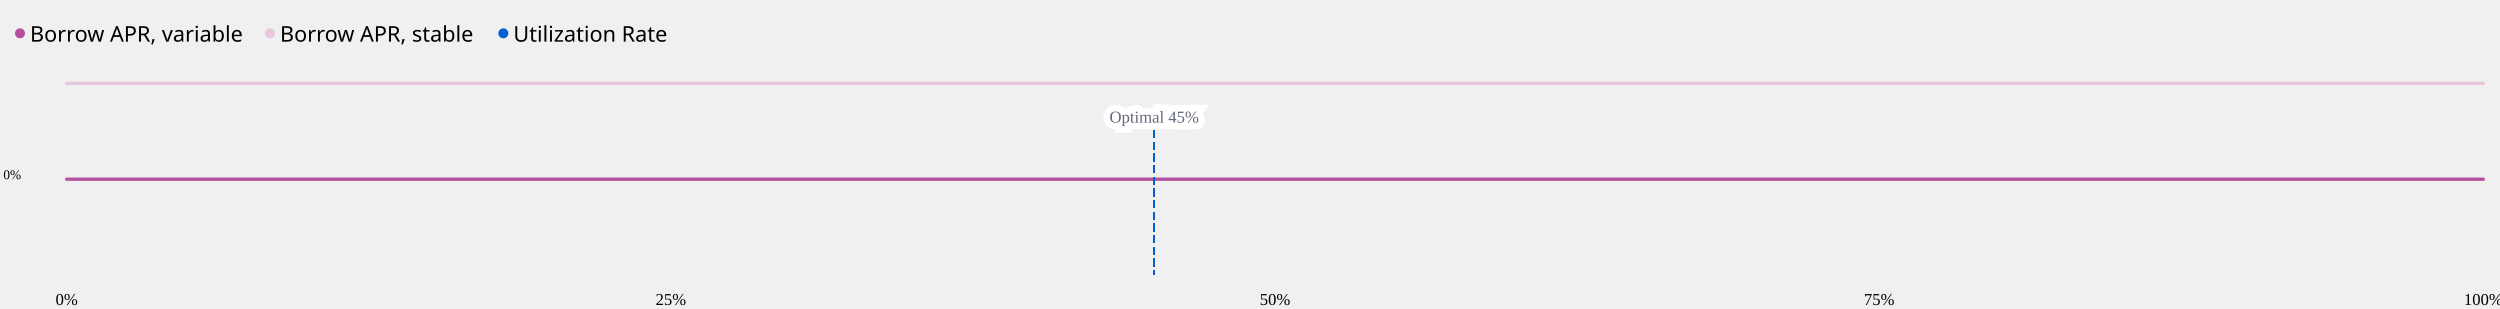
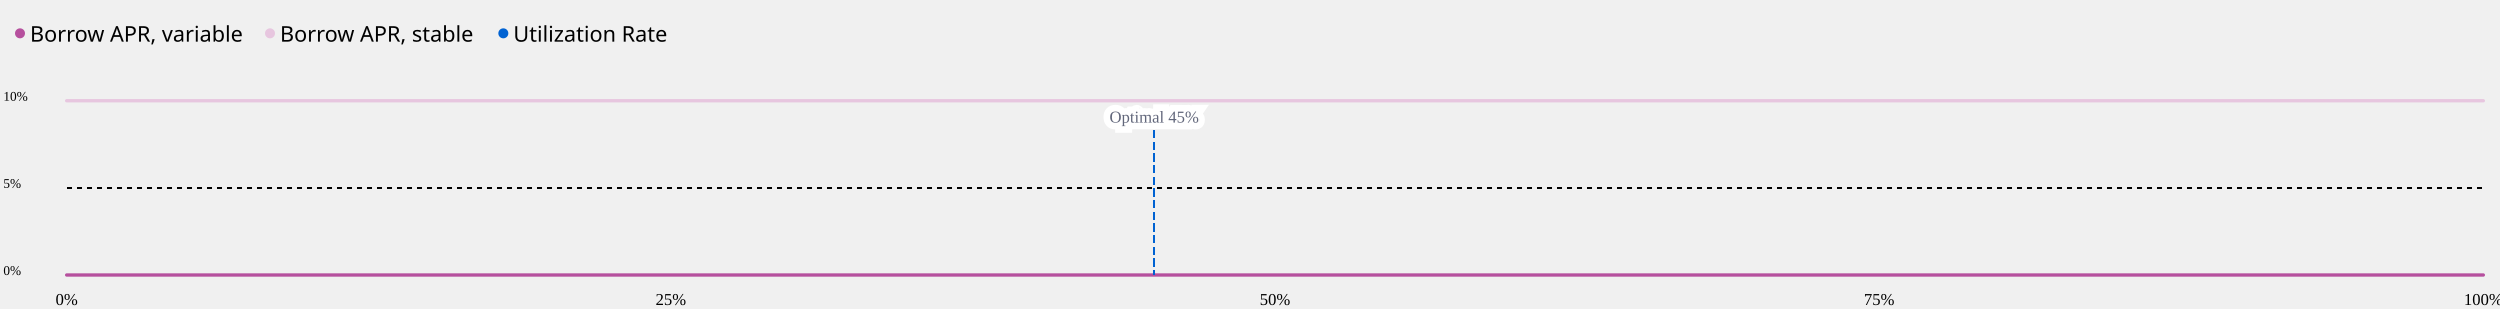
<svg xmlns="http://www.w3.org/2000/svg" style="background: white;" width="1500" height="185">
  <g style="color: black; font-size: 13px; font-family: sans-serif; transform: translate(18px, 25px);">
    <g>
      <circle r="3" cx="-6" cy="-5" style="fill: #B6509E" />
      <text>Borrow APR, variable</text>
    </g>
    <g style="transform: translateX(150px);">
      <circle r="3" cx="-6" cy="-5" style="fill: rgb(231, 198, 223)" />
      <text>Borrow APR, stable</text>
    </g>
    <g style="transform: translateX(290px);">
      <circle r="3" cx="-6" cy="-5" style="fill: rgb(0, 98, 210)" />
      <text>Utilization Rate</text>
    </g>
  </g>
  <g class="visx-group" transform="translate(40, 50)">
    <g class="visx-group visx-rows" transform="translate(0, 0)">
-       <line class="visx-line" x1="0" y1="57.5" x2="1450" y2="57.5" fill="transparent" shape-rendering="crispEdges" stroke="#000" stroke-width="1" stroke-dasharray="3,3" pointer-events="none" />
+       <line class="visx-line" x1="0" y1="115" x2="1450" y2="115" fill="transparent" shape-rendering="crispEdges" stroke="#000" stroke-width="1" stroke-dasharray="3,3" pointer-events="none" />
+       <line class="visx-line" x1="0" y1="62.727" x2="1450" y2="62.727" fill="transparent" shape-rendering="crispEdges" stroke="#000" stroke-width="1" stroke-dasharray="3,3" pointer-events="none" />
+       <line class="visx-line" x1="0" y1="10.455" x2="1450" y2="10.455" fill="transparent" shape-rendering="crispEdges" stroke="#000" stroke-width="1" stroke-dasharray="3,3" pointer-events="none" />
    </g>
-     <path class="visx-linepath" d="M0,57.5C2.417,57.5,4.833,57.5,7.25,57.5C9.667,57.5,12.083,57.5,14.5,57.5C16.917,57.5,19.333,57.5,21.75,57.5C24.167,57.5,26.583,57.5,29,57.5C31.417,57.5,33.833,57.5,36.25,57.5C38.667,57.5,41.083,57.5,43.5,57.5C45.917,57.5,48.333,57.5,50.75,57.5C53.167,57.5,55.583,57.5,58,57.5C60.417,57.5,62.833,57.5,65.25,57.5C67.667,57.5,70.083,57.5,72.5,57.5C74.917,57.5,77.333,57.5,79.75,57.5C82.167,57.5,84.583,57.5,87,57.5C89.417,57.5,91.833,57.5,94.25,57.5C96.667,57.5,99.083,57.5,101.5,57.5C103.917,57.5,106.333,57.5,108.75,57.5C111.167,57.5,113.583,57.5,116,57.5C118.417,57.5,120.833,57.5,123.25,57.5C125.667,57.5,128.083,57.5,130.5,57.5C132.917,57.5,135.333,57.5,137.75,57.5C140.167,57.5,142.583,57.5,145,57.5C147.417,57.5,149.833,57.5,152.25,57.5C154.667,57.5,157.083,57.5,159.5,57.5C161.917,57.5,164.333,57.5,166.75,57.5C169.167,57.5,171.583,57.5,174,57.5C176.417,57.5,178.833,57.5,181.25,57.5C183.667,57.5,186.083,57.5,188.5,57.5C190.917,57.5,193.333,57.5,195.75,57.5C198.167,57.5,200.583,57.5,203,57.5C205.417,57.5,207.833,57.5,210.25,57.5C212.667,57.5,215.083,57.5,217.5,57.5C219.917,57.5,222.333,57.5,224.75,57.5C227.167,57.5,229.583,57.5,232,57.5C234.417,57.5,236.833,57.5,239.25,57.5C241.667,57.5,244.083,57.5,246.5,57.5C248.917,57.5,251.333,57.5,253.75,57.5C256.167,57.5,258.583,57.5,261,57.5C263.417,57.5,265.833,57.5,268.25,57.5C270.667,57.5,273.083,57.5,275.5,57.5C277.917,57.5,280.333,57.5,282.75,57.5C285.167,57.5,287.583,57.5,290,57.5C292.417,57.5,294.833,57.5,297.25,57.5C299.667,57.5,302.083,57.5,304.5,57.5C306.917,57.5,309.333,57.5,311.75,57.5C314.167,57.5,316.583,57.5,319,57.5C321.417,57.5,323.833,57.5,326.25,57.5C328.667,57.5,331.083,57.5,333.5,57.5C335.917,57.5,338.333,57.5,340.75,57.5C343.167,57.5,345.583,57.5,348,57.5C350.417,57.5,352.833,57.5,355.25,57.5C357.667,57.5,360.083,57.5,362.5,57.5C364.917,57.5,367.333,57.5,369.75,57.5C372.167,57.5,374.583,57.5,377,57.5C379.417,57.5,381.833,57.5,384.25,57.5C386.667,57.5,389.083,57.5,391.5,57.5C393.917,57.5,396.333,57.5,398.75,57.5C401.167,57.5,403.583,57.5,406,57.5C408.417,57.5,410.833,57.5,413.25,57.5C415.667,57.5,418.083,57.5,420.5,57.5C422.917,57.5,425.333,57.5,427.75,57.5C430.167,57.5,432.583,57.5,435,57.5C437.417,57.5,439.833,57.5,442.25,57.5C444.667,57.5,447.083,57.5,449.5,57.5C451.917,57.5,454.333,57.5,456.75,57.5C459.167,57.5,461.583,57.5,464,57.5C466.417,57.5,468.833,57.5,471.25,57.5C473.667,57.5,476.083,57.5,478.5,57.5C480.917,57.5,483.333,57.5,485.75,57.5C488.167,57.5,490.583,57.5,493,57.5C495.417,57.5,497.833,57.5,500.25,57.5C502.667,57.5,505.083,57.5,507.5,57.5C509.917,57.5,512.333,57.5,514.75,57.5C517.167,57.5,519.583,57.5,522,57.5C524.417,57.5,526.833,57.5,529.25,57.5C531.667,57.5,534.083,57.5,536.5,57.5C538.917,57.5,541.333,57.5,543.75,57.5C546.167,57.5,548.583,57.5,551,57.5C553.417,57.5,555.833,57.5,558.25,57.5C560.667,57.5,563.083,57.5,565.5,57.5C567.917,57.5,570.333,57.5,572.75,57.5C575.167,57.5,577.583,57.5,580,57.5C582.417,57.5,584.833,57.5,587.25,57.5C589.667,57.5,592.083,57.5,594.5,57.5C596.917,57.5,599.333,57.5,601.75,57.5C604.167,57.5,606.583,57.5,609,57.5C611.417,57.5,613.833,57.5,616.25,57.5C618.667,57.5,621.083,57.5,623.5,57.5C625.917,57.5,628.333,57.5,630.75,57.5C633.167,57.5,635.583,57.5,638,57.5C640.417,57.5,642.833,57.5,645.25,57.5C647.667,57.5,650.083,57.5,652.5,57.5C654.917,57.5,657.333,57.5,659.75,57.5C662.167,57.5,664.583,57.5,667,57.5C669.417,57.5,671.833,57.5,674.25,57.5C676.667,57.5,679.083,57.5,681.5,57.5C683.917,57.5,686.333,57.5,688.75,57.5C691.167,57.5,693.583,57.5,696,57.5C698.417,57.5,700.833,57.5,703.25,57.5C705.667,57.5,708.083,57.5,710.5,57.5C712.917,57.5,715.333,57.5,717.75,57.5C720.167,57.5,722.583,57.5,725,57.5C727.417,57.5,729.833,57.5,732.25,57.5C734.667,57.5,737.083,57.5,739.5,57.5C741.917,57.5,744.333,57.5,746.75,57.5C749.167,57.5,751.583,57.5,754,57.5C756.417,57.5,758.833,57.5,761.25,57.5C763.667,57.5,766.083,57.5,768.5,57.5C770.917,57.5,773.333,57.5,775.75,57.5C778.167,57.5,780.583,57.5,783,57.5C785.417,57.5,787.833,57.5,790.25,57.5C792.667,57.5,795.083,57.5,797.5,57.5C799.917,57.5,802.333,57.5,804.75,57.5C807.167,57.5,809.583,57.5,812,57.5C814.417,57.5,816.833,57.5,819.25,57.5C821.667,57.5,824.083,57.5,826.5,57.5C828.917,57.5,831.333,57.5,833.75,57.5C836.167,57.5,838.583,57.5,841,57.5C843.417,57.5,845.833,57.5,848.25,57.5C850.667,57.5,853.083,57.5,855.5,57.5C857.917,57.5,860.333,57.5,862.75,57.5C865.167,57.5,867.583,57.5,870,57.5C872.417,57.5,874.833,57.5,877.25,57.5C879.667,57.5,882.083,57.5,884.5,57.5C886.917,57.5,889.333,57.5,891.75,57.5C894.167,57.5,896.583,57.5,899,57.5C901.417,57.5,903.833,57.5,906.25,57.5C908.667,57.5,911.083,57.5,913.5,57.5C915.917,57.5,918.333,57.5,920.75,57.5C923.167,57.5,925.583,57.5,928,57.5C930.417,57.5,932.833,57.5,935.25,57.5C937.667,57.5,940.083,57.5,942.5,57.5C944.917,57.5,947.333,57.5,949.75,57.5C952.167,57.5,954.583,57.5,957,57.5C959.417,57.5,961.833,57.5,964.25,57.5C966.667,57.5,969.083,57.5,971.5,57.5C973.917,57.5,976.333,57.5,978.75,57.5C981.167,57.5,983.583,57.5,986,57.5C988.417,57.5,990.833,57.5,993.25,57.5C995.667,57.5,998.083,57.5,1000.5,57.5C1002.917,57.5,1005.333,57.5,1007.75,57.5C1010.167,57.5,1012.583,57.5,1015,57.5C1017.417,57.5,1019.833,57.5,1022.25,57.5C1024.667,57.5,1027.083,57.5,1029.5,57.5C1031.917,57.5,1034.333,57.5,1036.75,57.5C1039.167,57.5,1041.583,57.5,1044,57.5C1046.417,57.5,1048.833,57.5,1051.25,57.5C1053.667,57.5,1056.083,57.5,1058.5,57.5C1060.917,57.5,1063.333,57.5,1065.75,57.5C1068.167,57.5,1070.583,57.5,1073,57.5C1075.417,57.5,1077.833,57.5,1080.25,57.5C1082.667,57.5,1085.083,57.5,1087.5,57.5C1089.917,57.5,1092.333,57.5,1094.75,57.5C1097.167,57.5,1099.583,57.5,1102,57.5C1104.417,57.5,1106.833,57.5,1109.25,57.5C1111.667,57.5,1114.083,57.5,1116.5,57.5C1118.917,57.5,1121.333,57.5,1123.75,57.5C1126.167,57.5,1128.583,57.5,1131,57.5C1133.417,57.5,1135.833,57.5,1138.25,57.5C1140.667,57.5,1143.083,57.5,1145.5,57.5C1147.917,57.5,1150.333,57.5,1152.75,57.5C1155.167,57.5,1157.583,57.5,1160,57.5C1162.417,57.5,1164.833,57.5,1167.25,57.5C1169.667,57.5,1172.083,57.5,1174.5,57.5C1176.917,57.5,1179.333,57.5,1181.75,57.5C1184.167,57.5,1186.583,57.5,1189,57.5C1191.417,57.5,1193.833,57.5,1196.25,57.5C1198.667,57.5,1201.083,57.5,1203.5,57.5C1205.917,57.5,1208.333,57.5,1210.75,57.5C1213.167,57.5,1215.583,57.5,1218,57.5C1220.417,57.5,1222.833,57.5,1225.25,57.5C1227.667,57.5,1230.083,57.5,1232.5,57.5C1234.917,57.5,1237.333,57.5,1239.75,57.5C1242.167,57.5,1244.583,57.5,1247,57.5C1249.417,57.5,1251.833,57.5,1254.25,57.5C1256.667,57.5,1259.083,57.5,1261.5,57.5C1263.917,57.5,1266.333,57.5,1268.75,57.5C1271.167,57.5,1273.583,57.5,1276,57.5C1278.417,57.5,1280.833,57.5,1283.25,57.5C1285.667,57.5,1288.083,57.5,1290.5,57.5C1292.917,57.5,1295.333,57.5,1297.75,57.5C1300.167,57.5,1302.583,57.5,1305,57.5C1307.417,57.5,1309.833,57.5,1312.25,57.5C1314.667,57.5,1317.083,57.5,1319.5,57.5C1321.917,57.5,1324.333,57.5,1326.75,57.5C1329.167,57.5,1331.583,57.5,1334,57.5C1336.417,57.5,1338.833,57.5,1341.25,57.5C1343.667,57.5,1346.083,57.5,1348.5,57.5C1350.917,57.5,1353.333,57.5,1355.75,57.5C1358.167,57.5,1360.583,57.5,1363,57.5C1365.417,57.5,1367.833,57.5,1370.25,57.5C1372.667,57.5,1375.083,57.5,1377.5,57.5C1379.917,57.5,1382.333,57.5,1384.75,57.5C1387.167,57.5,1389.583,57.5,1392,57.5C1394.417,57.5,1396.833,57.5,1399.25,57.5C1401.667,57.5,1404.083,57.5,1406.5,57.5C1408.917,57.5,1411.333,57.5,1413.75,57.5C1416.167,57.5,1418.583,57.5,1421,57.5C1423.417,57.5,1425.833,57.5,1428.25,57.5C1430.667,57.5,1433.083,57.5,1435.5,57.5C1437.917,57.5,1440.333,57.5,1442.75,57.5C1445.167,57.5,1447.583,57.5,1450,57.5" fill="transparent" stroke-linecap="round" stroke="#B6509E" stroke-width="2" />
-     <path class="visx-linepath" d="M0,0C2.417,0,4.833,0,7.25,0C9.667,0,12.083,0,14.5,0C16.917,0,19.333,0,21.75,0C24.167,0,26.583,0,29,0C31.417,0,33.833,0,36.25,0C38.667,0,41.083,0,43.5,0C45.917,0,48.333,0,50.75,0C53.167,0,55.583,0,58,0C60.417,0,62.833,0,65.25,0C67.667,0,70.083,0,72.5,0C74.917,0,77.333,0,79.75,0C82.167,0,84.583,0,87,0C89.417,0,91.833,0,94.25,0C96.667,0,99.083,0,101.5,0C103.917,0,106.333,0,108.75,0C111.167,0,113.583,0,116,0C118.417,0,120.833,0,123.25,0C125.667,0,128.083,0,130.5,0C132.917,0,135.333,0,137.75,0C140.167,0,142.583,0,145,0C147.417,0,149.833,0,152.25,0C154.667,0,157.083,0,159.5,0C161.917,0,164.333,0,166.75,0C169.167,0,171.583,0,174,0C176.417,0,178.833,0,181.25,0C183.667,0,186.083,0,188.5,0C190.917,0,193.333,0,195.75,0C198.167,0,200.583,0,203,0C205.417,0,207.833,0,210.25,0C212.667,0,215.083,0,217.5,0C219.917,0,222.333,0,224.75,0C227.167,0,229.583,0,232,0C234.417,0,236.833,0,239.25,0C241.667,0,244.083,0,246.5,0C248.917,0,251.333,0,253.75,0C256.167,0,258.583,0,261,0C263.417,0,265.833,0,268.25,0C270.667,0,273.083,0,275.5,0C277.917,0,280.333,0,282.75,0C285.167,0,287.583,0,290,0C292.417,0,294.833,0,297.25,0C299.667,0,302.083,0,304.5,0C306.917,0,309.333,0,311.75,0C314.167,0,316.583,0,319,0C321.417,0,323.833,0,326.25,0C328.667,0,331.083,0,333.5,0C335.917,0,338.333,0,340.75,0C343.167,0,345.583,0,348,0C350.417,0,352.833,0,355.25,0C357.667,0,360.083,0,362.5,0C364.917,0,367.333,0,369.75,0C372.167,0,374.583,0,377,0C379.417,0,381.833,0,384.25,0C386.667,0,389.083,0,391.5,0C393.917,0,396.333,0,398.75,0C401.167,0,403.583,0,406,0C408.417,0,410.833,0,413.25,0C415.667,0,418.083,0,420.5,0C422.917,0,425.333,0,427.75,0C430.167,0,432.583,0,435,0C437.417,0,439.833,0,442.25,0C444.667,0,447.083,0,449.5,0C451.917,0,454.333,0,456.75,0C459.167,0,461.583,0,464,0C466.417,0,468.833,0,471.25,0C473.667,0,476.083,0,478.5,0C480.917,0,483.333,0,485.75,0C488.167,0,490.583,0,493,0C495.417,0,497.833,0,500.25,0C502.667,0,505.083,0,507.5,0C509.917,0,512.333,0,514.75,0C517.167,0,519.583,0,522,0C524.417,0,526.833,0,529.25,0C531.667,0,534.083,0,536.5,0C538.917,0,541.333,0,543.75,0C546.167,0,548.583,0,551,0C553.417,0,555.833,0,558.25,0C560.667,0,563.083,0,565.5,0C567.917,0,570.333,0,572.75,0C575.167,0,577.583,0,580,0C582.417,0,584.833,0,587.25,0C589.667,0,592.083,0,594.5,0C596.917,0,599.333,0,601.75,0C604.167,0,606.583,0,609,0C611.417,0,613.833,0,616.25,0C618.667,0,621.083,0,623.5,0C625.917,0,628.333,0,630.75,0C633.167,0,635.583,0,638,0C640.417,0,642.833,0,645.25,0C647.667,0,650.083,0,652.5,0C654.917,0,657.333,0,659.75,0C662.167,0,664.583,0,667,0C669.417,0,671.833,0,674.25,0C676.667,0,679.083,0,681.5,0C683.917,0,686.333,0,688.75,0C691.167,0,693.583,0,696,0C698.417,0,700.833,0,703.25,0C705.667,0,708.083,0,710.5,0C712.917,0,715.333,0,717.75,0C720.167,0,722.583,0,725,0C727.417,0,729.833,0,732.25,0C734.667,0,737.083,0,739.5,0C741.917,0,744.333,0,746.75,0C749.167,0,751.583,0,754,0C756.417,0,758.833,0,761.25,0C763.667,0,766.083,0,768.5,0C770.917,0,773.333,0,775.75,0C778.167,0,780.583,0,783,0C785.417,0,787.833,0,790.25,0C792.667,0,795.083,0,797.5,0C799.917,0,802.333,0,804.75,0C807.167,0,809.583,0,812,0C814.417,0,816.833,0,819.25,0C821.667,0,824.083,0,826.5,0C828.917,0,831.333,0,833.75,0C836.167,0,838.583,0,841,0C843.417,0,845.833,0,848.25,0C850.667,0,853.083,0,855.5,0C857.917,0,860.333,0,862.75,0C865.167,0,867.583,0,870,0C872.417,0,874.833,0,877.25,0C879.667,0,882.083,0,884.5,0C886.917,0,889.333,0,891.75,0C894.167,0,896.583,0,899,0C901.417,0,903.833,0,906.25,0C908.667,0,911.083,0,913.5,0C915.917,0,918.333,0,920.75,0C923.167,0,925.583,0,928,0C930.417,0,932.833,0,935.25,0C937.667,0,940.083,0,942.5,0C944.917,0,947.333,0,949.75,0C952.167,0,954.583,0,957,0C959.417,0,961.833,0,964.25,0C966.667,0,969.083,0,971.5,0C973.917,0,976.333,0,978.75,0C981.167,0,983.583,0,986,0C988.417,0,990.833,0,993.25,0C995.667,0,998.083,0,1000.5,0C1002.917,0,1005.333,0,1007.75,0C1010.167,0,1012.583,0,1015,0C1017.417,0,1019.833,0,1022.25,0C1024.667,0,1027.083,0,1029.5,0C1031.917,0,1034.333,0,1036.75,0C1039.167,0,1041.583,0,1044,0C1046.417,0,1048.833,0,1051.25,0C1053.667,0,1056.083,0,1058.5,0C1060.917,0,1063.333,0,1065.75,0C1068.167,0,1070.583,0,1073,0C1075.417,0,1077.833,0,1080.25,0C1082.667,0,1085.083,0,1087.5,0C1089.917,0,1092.333,0,1094.75,0C1097.167,0,1099.583,0,1102,0C1104.417,0,1106.833,0,1109.25,0C1111.667,0,1114.083,0,1116.5,0C1118.917,0,1121.333,0,1123.75,0C1126.167,0,1128.583,0,1131,0C1133.417,0,1135.833,0,1138.25,0C1140.667,0,1143.083,0,1145.5,0C1147.917,0,1150.333,0,1152.75,0C1155.167,0,1157.583,0,1160,0C1162.417,0,1164.833,0,1167.25,0C1169.667,0,1172.083,0,1174.5,0C1176.917,0,1179.333,0,1181.75,0C1184.167,0,1186.583,0,1189,0C1191.417,0,1193.833,0,1196.25,0C1198.667,0,1201.083,0,1203.5,0C1205.917,0,1208.333,0,1210.75,0C1213.167,0,1215.583,0,1218,0C1220.417,0,1222.833,0,1225.25,0C1227.667,0,1230.083,0,1232.5,0C1234.917,0,1237.333,0,1239.75,0C1242.167,0,1244.583,0,1247,0C1249.417,0,1251.833,0,1254.25,0C1256.667,0,1259.083,0,1261.5,0C1263.917,0,1266.333,0,1268.75,0C1271.167,0,1273.583,0,1276,0C1278.417,0,1280.833,0,1283.25,0C1285.667,0,1288.083,0,1290.5,0C1292.917,0,1295.333,0,1297.75,0C1300.167,0,1302.583,0,1305,0C1307.417,0,1309.833,0,1312.25,0C1314.667,0,1317.083,0,1319.5,0C1321.917,0,1324.333,0,1326.75,0C1329.167,0,1331.583,0,1334,0C1336.417,0,1338.833,0,1341.25,0C1343.667,0,1346.083,0,1348.5,0C1350.917,0,1353.333,0,1355.75,0C1358.167,0,1360.583,0,1363,0C1365.417,0,1367.833,0,1370.25,0C1372.667,0,1375.083,0,1377.5,0C1379.917,0,1382.333,0,1384.75,0C1387.167,0,1389.583,0,1392,0C1394.417,0,1396.833,0,1399.25,0C1401.667,0,1404.083,0,1406.5,0C1408.917,0,1411.333,0,1413.75,0C1416.167,0,1418.583,0,1421,0C1423.417,0,1425.833,0,1428.25,0C1430.667,0,1433.083,0,1435.5,0C1437.917,0,1440.333,0,1442.75,0C1445.167,0,1447.583,0,1450,0" fill="transparent" stroke-linecap="round" stroke="#E7C6DF" stroke-width="2" />
+     <path class="visx-linepath" d="M0,115C2.417,115,4.833,115,7.25,115C9.667,115,12.083,115,14.5,115C16.917,115,19.333,115,21.75,115C24.167,115,26.583,115,29,115C31.417,115,33.833,115,36.25,115C38.667,115,41.083,115,43.5,115C45.917,115,48.333,115,50.75,115C53.167,115,55.583,115,58,115C60.417,115,62.833,115,65.25,115C67.667,115,70.083,115,72.5,115C74.917,115,77.333,115,79.75,115C82.167,115,84.583,115,87,115C89.417,115,91.833,115,94.25,115C96.667,115,99.083,115,101.5,115C103.917,115,106.333,115,108.75,115C111.167,115,113.583,115,116,115C118.417,115,120.833,115,123.25,115C125.667,115,128.083,115,130.5,115C132.917,115,135.333,115,137.75,115C140.167,115,142.583,115,145,115C147.417,115,149.833,115,152.25,115C154.667,115,157.083,115,159.5,115C161.917,115,164.333,115,166.75,115C169.167,115,171.583,115,174,115C176.417,115,178.833,115,181.25,115C183.667,115,186.083,115,188.5,115C190.917,115,193.333,115,195.75,115C198.167,115,200.583,115,203,115C205.417,115,207.833,115,210.25,115C212.667,115,215.083,115,217.5,115C219.917,115,222.333,115,224.75,115C227.167,115,229.583,115,232,115C234.417,115,236.833,115,239.25,115C241.667,115,244.083,115,246.5,115C248.917,115,251.333,115,253.75,115C256.167,115,258.583,115,261,115C263.417,115,265.833,115,268.25,115C270.667,115,273.083,115,275.5,115C277.917,115,280.333,115,282.75,115C285.167,115,287.583,115,290,115C292.417,115,294.833,115,297.25,115C299.667,115,302.083,115,304.5,115C306.917,115,309.333,115,311.75,115C314.167,115,316.583,115,319,115C321.417,115,323.833,115,326.25,115C328.667,115,331.083,115,333.5,115C335.917,115,338.333,115,340.75,115C343.167,115,345.583,115,348,115C350.417,115,352.833,115,355.25,115C357.667,115,360.083,115,362.5,115C364.917,115,367.333,115,369.75,115C372.167,115,374.583,115,377,115C379.417,115,381.833,115,384.25,115C386.667,115,389.083,115,391.5,115C393.917,115,396.333,115,398.75,115C401.167,115,403.583,115,406,115C408.417,115,410.833,115,413.25,115C415.667,115,418.083,115,420.5,115C422.917,115,425.333,115,427.75,115C430.167,115,432.583,115,435,115C437.417,115,439.833,115,442.25,115C444.667,115,447.083,115,449.5,115C451.917,115,454.333,115,456.75,115C459.167,115,461.583,115,464,115C466.417,115,468.833,115,471.25,115C473.667,115,476.083,115,478.5,115C480.917,115,483.333,115,485.75,115C488.167,115,490.583,115,493,115C495.417,115,497.833,115,500.25,115C502.667,115,505.083,115,507.5,115C509.917,115,512.333,115,514.75,115C517.167,115,519.583,115,522,115C524.417,115,526.833,115,529.25,115C531.667,115,534.083,115,536.5,115C538.917,115,541.333,115,543.75,115C546.167,115,548.583,115,551,115C553.417,115,555.833,115,558.25,115C560.667,115,563.083,115,565.5,115C567.917,115,570.333,115,572.75,115C575.167,115,577.583,115,580,115C582.417,115,584.833,115,587.25,115C589.667,115,592.083,115,594.5,115C596.917,115,599.333,115,601.75,115C604.167,115,606.583,115,609,115C611.417,115,613.833,115,616.25,115C618.667,115,621.083,115,623.5,115C625.917,115,628.333,115,630.75,115C633.167,115,635.583,115,638,115C640.417,115,642.833,115,645.25,115C647.667,115,650.083,115,652.5,115C654.917,115,657.333,115,659.75,115C662.167,115,664.583,115,667,115C669.417,115,671.833,115,674.25,115C676.667,115,679.083,115,681.5,115C683.917,115,686.333,115,688.75,115C691.167,115,693.583,115,696,115C698.417,115,700.833,115,703.25,115C705.667,115,708.083,115,710.5,115C712.917,115,715.333,115,717.75,115C720.167,115,722.583,115,725,115C727.417,115,729.833,115,732.25,115C734.667,115,737.083,115,739.5,115C741.917,115,744.333,115,746.75,115C749.167,115,751.583,115,754,115C756.417,115,758.833,115,761.25,115C763.667,115,766.083,115,768.5,115C770.917,115,773.333,115,775.75,115C778.167,115,780.583,115,783,115C785.417,115,787.833,115,790.25,115C792.667,115,795.083,115,797.5,115C799.917,115,802.333,115,804.75,115C807.167,115,809.583,115,812,115C814.417,115,816.833,115,819.25,115C821.667,115,824.083,115,826.5,115C828.917,115,831.333,115,833.75,115C836.167,115,838.583,115,841,115C843.417,115,845.833,115,848.25,115C850.667,115,853.083,115,855.5,115C857.917,115,860.333,115,862.75,115C865.167,115,867.583,115,870,115C872.417,115,874.833,115,877.25,115C879.667,115,882.083,115,884.5,115C886.917,115,889.333,115,891.75,115C894.167,115,896.583,115,899,115C901.417,115,903.833,115,906.25,115C908.667,115,911.083,115,913.5,115C915.917,115,918.333,115,920.75,115C923.167,115,925.583,115,928,115C930.417,115,932.833,115,935.25,115C937.667,115,940.083,115,942.5,115C944.917,115,947.333,115,949.75,115C952.167,115,954.583,115,957,115C959.417,115,961.833,115,964.25,115C966.667,115,969.083,115,971.5,115C973.917,115,976.333,115,978.75,115C981.167,115,983.583,115,986,115C988.417,115,990.833,115,993.25,115C995.667,115,998.083,115,1000.5,115C1002.917,115,1005.333,115,1007.75,115C1010.167,115,1012.583,115,1015,115C1017.417,115,1019.833,115,1022.25,115C1024.667,115,1027.083,115,1029.5,115C1031.917,115,1034.333,115,1036.75,115C1039.167,115,1041.583,115,1044,115C1046.417,115,1048.833,115,1051.25,115C1053.667,115,1056.083,115,1058.5,115C1060.917,115,1063.333,115,1065.75,115C1068.167,115,1070.583,115,1073,115C1075.417,115,1077.833,115,1080.25,115C1082.667,115,1085.083,115,1087.5,115C1089.917,115,1092.333,115,1094.75,115C1097.167,115,1099.583,115,1102,115C1104.417,115,1106.833,115,1109.25,115C1111.667,115,1114.083,115,1116.5,115C1118.917,115,1121.333,115,1123.75,115C1126.167,115,1128.583,115,1131,115C1133.417,115,1135.833,115,1138.25,115C1140.667,115,1143.083,115,1145.5,115C1147.917,115,1150.333,115,1152.75,115C1155.167,115,1157.583,115,1160,115C1162.417,115,1164.833,115,1167.25,115C1169.667,115,1172.083,115,1174.5,115C1176.917,115,1179.333,115,1181.75,115C1184.167,115,1186.583,115,1189,115C1191.417,115,1193.833,115,1196.25,115C1198.667,115,1201.083,115,1203.5,115C1205.917,115,1208.333,115,1210.75,115C1213.167,115,1215.583,115,1218,115C1220.417,115,1222.833,115,1225.25,115C1227.667,115,1230.083,115,1232.5,115C1234.917,115,1237.333,115,1239.75,115C1242.167,115,1244.583,115,1247,115C1249.417,115,1251.833,115,1254.25,115C1256.667,115,1259.083,115,1261.5,115C1263.917,115,1266.333,115,1268.75,115C1271.167,115,1273.583,115,1276,115C1278.417,115,1280.833,115,1283.25,115C1285.667,115,1288.083,115,1290.5,115C1292.917,115,1295.333,115,1297.75,115C1300.167,115,1302.583,115,1305,115C1307.417,115,1309.833,115,1312.25,115C1314.667,115,1317.083,115,1319.5,115C1321.917,115,1324.333,115,1326.75,115C1329.167,115,1331.583,115,1334,115C1336.417,115,1338.833,115,1341.25,115C1343.667,115,1346.083,115,1348.5,115C1350.917,115,1353.333,115,1355.75,115C1358.167,115,1360.583,115,1363,115C1365.417,115,1367.833,115,1370.25,115C1372.667,115,1375.083,115,1377.5,115C1379.917,115,1382.333,115,1384.75,115C1387.167,115,1389.583,115,1392,115C1394.417,115,1396.833,115,1399.25,115C1401.667,115,1404.083,115,1406.5,115C1408.917,115,1411.333,115,1413.75,115C1416.167,115,1418.583,115,1421,115C1423.417,115,1425.833,115,1428.25,115C1430.667,115,1433.083,115,1435.5,115C1437.917,115,1440.333,115,1442.75,115C1445.167,115,1447.583,115,1450,115" fill="transparent" stroke-linecap="round" stroke="#B6509E" stroke-width="2" />
+     <path class="visx-linepath" d="M0,10.455C2.417,10.455,4.833,10.455,7.25,10.455C9.667,10.455,12.083,10.455,14.5,10.455C16.917,10.455,19.333,10.455,21.75,10.455C24.167,10.455,26.583,10.455,29,10.455C31.417,10.455,33.833,10.455,36.25,10.455C38.667,10.455,41.083,10.455,43.5,10.455C45.917,10.455,48.333,10.455,50.75,10.455C53.167,10.455,55.583,10.455,58,10.455C60.417,10.455,62.833,10.455,65.25,10.455C67.667,10.455,70.083,10.455,72.5,10.455C74.917,10.455,77.333,10.455,79.75,10.455C82.167,10.455,84.583,10.455,87,10.455C89.417,10.455,91.833,10.455,94.25,10.455C96.667,10.455,99.083,10.455,101.5,10.455C103.917,10.455,106.333,10.455,108.75,10.455C111.167,10.455,113.583,10.455,116,10.455C118.417,10.455,120.833,10.455,123.25,10.455C125.667,10.455,128.083,10.455,130.5,10.455C132.917,10.455,135.333,10.455,137.75,10.455C140.167,10.455,142.583,10.455,145,10.455C147.417,10.455,149.833,10.455,152.25,10.455C154.667,10.455,157.083,10.455,159.5,10.455C161.917,10.455,164.333,10.455,166.75,10.455C169.167,10.455,171.583,10.455,174,10.455C176.417,10.455,178.833,10.455,181.25,10.455C183.667,10.455,186.083,10.455,188.5,10.455C190.917,10.455,193.333,10.455,195.75,10.455C198.167,10.455,200.583,10.455,203,10.455C205.417,10.455,207.833,10.455,210.25,10.455C212.667,10.455,215.083,10.455,217.5,10.455C219.917,10.455,222.333,10.455,224.75,10.455C227.167,10.455,229.583,10.455,232,10.455C234.417,10.455,236.833,10.455,239.25,10.455C241.667,10.455,244.083,10.455,246.5,10.455C248.917,10.455,251.333,10.455,253.75,10.455C256.167,10.455,258.583,10.455,261,10.455C263.417,10.455,265.833,10.455,268.25,10.455C270.667,10.455,273.083,10.455,275.5,10.455C277.917,10.455,280.333,10.455,282.75,10.455C285.167,10.455,287.583,10.455,290,10.455C292.417,10.455,294.833,10.455,297.25,10.455C299.667,10.455,302.083,10.455,304.5,10.455C306.917,10.455,309.333,10.455,311.75,10.455C314.167,10.455,316.583,10.455,319,10.455C321.417,10.455,323.833,10.455,326.25,10.455C328.667,10.455,331.083,10.455,333.5,10.455C335.917,10.455,338.333,10.455,340.75,10.455C343.167,10.455,345.583,10.455,348,10.455C350.417,10.455,352.833,10.455,355.25,10.455C357.667,10.455,360.083,10.455,362.5,10.455C364.917,10.455,367.333,10.455,369.75,10.455C372.167,10.455,374.583,10.455,377,10.455C379.417,10.455,381.833,10.455,384.25,10.455C386.667,10.455,389.083,10.455,391.5,10.455C393.917,10.455,396.333,10.455,398.75,10.455C401.167,10.455,403.583,10.455,406,10.455C408.417,10.455,410.833,10.455,413.25,10.455C415.667,10.455,418.083,10.455,420.5,10.455C422.917,10.455,425.333,10.455,427.75,10.455C430.167,10.455,432.583,10.455,435,10.455C437.417,10.455,439.833,10.455,442.25,10.455C444.667,10.455,447.083,10.455,449.5,10.455C451.917,10.455,454.333,10.455,456.75,10.455C459.167,10.455,461.583,10.455,464,10.455C466.417,10.455,468.833,10.455,471.25,10.455C473.667,10.455,476.083,10.455,478.5,10.455C480.917,10.455,483.333,10.455,485.75,10.455C488.167,10.455,490.583,10.455,493,10.455C495.417,10.455,497.833,10.455,500.25,10.455C502.667,10.455,505.083,10.455,507.5,10.455C509.917,10.455,512.333,10.455,514.75,10.455C517.167,10.455,519.583,10.455,522,10.455C524.417,10.455,526.833,10.455,529.25,10.455C531.667,10.455,534.083,10.455,536.5,10.455C538.917,10.455,541.333,10.455,543.75,10.455C546.167,10.455,548.583,10.455,551,10.455C553.417,10.455,555.833,10.455,558.25,10.455C560.667,10.455,563.083,10.455,565.5,10.455C567.917,10.455,570.333,10.455,572.75,10.455C575.167,10.455,577.583,10.455,580,10.455C582.417,10.455,584.833,10.455,587.25,10.455C589.667,10.455,592.083,10.455,594.5,10.455C596.917,10.455,599.333,10.455,601.75,10.455C604.167,10.455,606.583,10.455,609,10.455C611.417,10.455,613.833,10.455,616.25,10.455C618.667,10.455,621.083,10.455,623.5,10.455C625.917,10.455,628.333,10.455,630.75,10.455C633.167,10.455,635.583,10.455,638,10.455C640.417,10.455,642.833,10.455,645.25,10.455C647.667,10.455,650.083,10.455,652.5,10.455C654.917,10.455,657.333,10.455,659.75,10.455C662.167,10.455,664.583,10.455,667,10.455C669.417,10.455,671.833,10.455,674.25,10.455C676.667,10.455,679.083,10.455,681.5,10.455C683.917,10.455,686.333,10.455,688.75,10.455C691.167,10.455,693.583,10.455,696,10.455C698.417,10.455,700.833,10.455,703.25,10.455C705.667,10.455,708.083,10.455,710.5,10.455C712.917,10.455,715.333,10.455,717.75,10.455C720.167,10.455,722.583,10.455,725,10.455C727.417,10.455,729.833,10.455,732.25,10.455C734.667,10.455,737.083,10.455,739.5,10.455C741.917,10.455,744.333,10.455,746.75,10.455C749.167,10.455,751.583,10.455,754,10.455C756.417,10.455,758.833,10.455,761.25,10.455C763.667,10.455,766.083,10.455,768.5,10.455C770.917,10.455,773.333,10.455,775.75,10.455C778.167,10.455,780.583,10.455,783,10.455C785.417,10.455,787.833,10.455,790.25,10.455C792.667,10.455,795.083,10.455,797.5,10.455C799.917,10.455,802.333,10.455,804.75,10.455C807.167,10.455,809.583,10.455,812,10.455C814.417,10.455,816.833,10.455,819.25,10.455C821.667,10.455,824.083,10.455,826.5,10.455C828.917,10.455,831.333,10.455,833.75,10.455C836.167,10.455,838.583,10.455,841,10.455C843.417,10.455,845.833,10.455,848.25,10.455C850.667,10.455,853.083,10.455,855.5,10.455C857.917,10.455,860.333,10.455,862.75,10.455C865.167,10.455,867.583,10.455,870,10.455C872.417,10.455,874.833,10.455,877.25,10.455C879.667,10.455,882.083,10.455,884.5,10.455C886.917,10.455,889.333,10.455,891.75,10.455C894.167,10.455,896.583,10.455,899,10.455C901.417,10.455,903.833,10.455,906.25,10.455C908.667,10.455,911.083,10.455,913.5,10.455C915.917,10.455,918.333,10.455,920.75,10.455C923.167,10.455,925.583,10.455,928,10.455C930.417,10.455,932.833,10.455,935.25,10.455C937.667,10.455,940.083,10.455,942.5,10.455C944.917,10.455,947.333,10.455,949.75,10.455C952.167,10.455,954.583,10.455,957,10.455C959.417,10.455,961.833,10.455,964.25,10.455C966.667,10.455,969.083,10.455,971.5,10.455C973.917,10.455,976.333,10.455,978.75,10.455C981.167,10.455,983.583,10.455,986,10.455C988.417,10.455,990.833,10.455,993.25,10.455C995.667,10.455,998.083,10.455,1000.5,10.455C1002.917,10.455,1005.333,10.455,1007.75,10.455C1010.167,10.455,1012.583,10.455,1015,10.455C1017.417,10.455,1019.833,10.455,1022.25,10.455C1024.667,10.455,1027.083,10.455,1029.5,10.455C1031.917,10.455,1034.333,10.455,1036.75,10.455C1039.167,10.455,1041.583,10.455,1044,10.455C1046.417,10.455,1048.833,10.455,1051.25,10.455C1053.667,10.455,1056.083,10.455,1058.5,10.455C1060.917,10.455,1063.333,10.455,1065.75,10.455C1068.167,10.455,1070.583,10.455,1073,10.455C1075.417,10.455,1077.833,10.455,1080.25,10.455C1082.667,10.455,1085.083,10.455,1087.5,10.455C1089.917,10.455,1092.333,10.455,1094.75,10.455C1097.167,10.455,1099.583,10.455,1102,10.455C1104.417,10.455,1106.833,10.455,1109.25,10.455C1111.667,10.455,1114.083,10.455,1116.5,10.455C1118.917,10.455,1121.333,10.455,1123.75,10.455C1126.167,10.455,1128.583,10.455,1131,10.455C1133.417,10.455,1135.833,10.455,1138.25,10.455C1140.667,10.455,1143.083,10.455,1145.5,10.455C1147.917,10.455,1150.333,10.455,1152.75,10.455C1155.167,10.455,1157.583,10.455,1160,10.455C1162.417,10.455,1164.833,10.455,1167.25,10.455C1169.667,10.455,1172.083,10.455,1174.5,10.455C1176.917,10.455,1179.333,10.455,1181.75,10.455C1184.167,10.455,1186.583,10.455,1189,10.455C1191.417,10.455,1193.833,10.455,1196.25,10.455C1198.667,10.455,1201.083,10.455,1203.5,10.455C1205.917,10.455,1208.333,10.455,1210.75,10.455C1213.167,10.455,1215.583,10.455,1218,10.455C1220.417,10.455,1222.833,10.455,1225.25,10.455C1227.667,10.455,1230.083,10.455,1232.5,10.455C1234.917,10.455,1237.333,10.455,1239.75,10.455C1242.167,10.455,1244.583,10.455,1247,10.455C1249.417,10.455,1251.833,10.455,1254.25,10.455C1256.667,10.455,1259.083,10.455,1261.5,10.455C1263.917,10.455,1266.333,10.455,1268.75,10.455C1271.167,10.455,1273.583,10.455,1276,10.455C1278.417,10.455,1280.833,10.455,1283.25,10.455C1285.667,10.455,1288.083,10.455,1290.5,10.455C1292.917,10.455,1295.333,10.455,1297.75,10.455C1300.167,10.455,1302.583,10.455,1305,10.455C1307.417,10.455,1309.833,10.455,1312.25,10.455C1314.667,10.455,1317.083,10.455,1319.5,10.455C1321.917,10.455,1324.333,10.455,1326.75,10.455C1329.167,10.455,1331.583,10.455,1334,10.455C1336.417,10.455,1338.833,10.455,1341.25,10.455C1343.667,10.455,1346.083,10.455,1348.5,10.455C1350.917,10.455,1353.333,10.455,1355.75,10.455C1358.167,10.455,1360.583,10.455,1363,10.455C1365.417,10.455,1367.833,10.455,1370.25,10.455C1372.667,10.455,1375.083,10.455,1377.5,10.455C1379.917,10.455,1382.333,10.455,1384.75,10.455C1387.167,10.455,1389.583,10.455,1392,10.455C1394.417,10.455,1396.833,10.455,1399.25,10.455C1401.667,10.455,1404.083,10.455,1406.5,10.455C1408.917,10.455,1411.333,10.455,1413.75,10.455C1416.167,10.455,1418.583,10.455,1421,10.455C1423.417,10.455,1425.833,10.455,1428.25,10.455C1430.667,10.455,1433.083,10.455,1435.5,10.455C1437.917,10.455,1440.333,10.455,1442.75,10.455C1445.167,10.455,1447.583,10.455,1450,10.455" fill="transparent" stroke-linecap="round" stroke="#E7C6DF" stroke-width="2" />
    <g class="visx-group visx-axis visx-axis-bottom" transform="translate(0, 115)">
      <g class="visx-group visx-axis-tick" transform="translate(0, 0)">
        <line class="visx-line" x1="0" y1="0" x2="0" y2="8" fill="transparent" shape-rendering="crispEdges" stroke="#000" stroke-width="0" stroke-linecap="square" />
        <svg x="0" y="0" font-size="10" style="overflow:visible">
          <text transform="" x="0" y="18" fill="#000" font-size="10" text-anchor="middle">
            <tspan x="0" dy="0em">0%</tspan>
          </text>
        </svg>
      </g>
      <g class="visx-group visx-axis-tick" transform="translate(0, 0)">
        <line class="visx-line" x1="362.5" y1="0" x2="362.5" y2="8" fill="transparent" shape-rendering="crispEdges" stroke="#000" stroke-width="0" stroke-linecap="square" />
        <svg x="0" y="0" font-size="10" style="overflow:visible">
          <text transform="" x="362.5" y="18" fill="#000" font-size="10" text-anchor="middle">
            <tspan x="362.5" dy="0em">25%</tspan>
          </text>
        </svg>
      </g>
      <g class="visx-group visx-axis-tick" transform="translate(0, 0)">
        <line class="visx-line" x1="725" y1="0" x2="725" y2="8" fill="transparent" shape-rendering="crispEdges" stroke="#000" stroke-width="0" stroke-linecap="square" />
        <svg x="0" y="0" font-size="10" style="overflow:visible">
          <text transform="" x="725" y="18" fill="#000" font-size="10" text-anchor="middle">
            <tspan x="725" dy="0em">50%</tspan>
          </text>
        </svg>
      </g>
      <g class="visx-group visx-axis-tick" transform="translate(0, 0)">
        <line class="visx-line" x1="1087.5" y1="0" x2="1087.5" y2="8" fill="transparent" shape-rendering="crispEdges" stroke="#000" stroke-width="0" stroke-linecap="square" />
        <svg x="0" y="0" font-size="10" style="overflow:visible">
          <text transform="" x="1087.5" y="18" fill="#000" font-size="10" text-anchor="middle">
            <tspan x="1087.5" dy="0em">75%</tspan>
          </text>
        </svg>
      </g>
      <g class="visx-group visx-axis-tick" transform="translate(0, 0)">
        <line class="visx-line" x1="1450" y1="0" x2="1450" y2="8" fill="transparent" shape-rendering="crispEdges" stroke="#000" stroke-width="0" stroke-linecap="square" />
        <svg x="0" y="0" font-size="10" style="overflow:visible">
          <text transform="" x="1450" y="18" fill="#000" font-size="10" text-anchor="middle">
            <tspan x="1450" dy="0em">100%</tspan>
          </text>
        </svg>
      </g>
      <line class="visx-line visx-axis-line" x1="0.5" y1="0" x2="1450.5" y2="0" fill="transparent" shape-rendering="crispEdges" stroke="#222" stroke-width="0" />
    </g>
    <g class="visx-group visx-axis visx-axis-left" transform="translate(0, 0)">
      <g class="visx-group visx-axis-tick" transform="translate(0, 0)">
-         <line class="visx-line" x1="0" y1="57.5" x2="-8" y2="57.5" fill="transparent" shape-rendering="crispEdges" stroke="#222" stroke-width="0" stroke-linecap="square" />
+         <line class="visx-line" x1="0" y1="115" x2="-8" y2="115" fill="transparent" shape-rendering="crispEdges" stroke="#222" stroke-width="0" stroke-linecap="square" />
        <svg x="-30" y="0" font-size="8" style="overflow:visible">
-           <text transform="" x="-8" y="57.5" fill="#000" font-size="8" text-anchor="start">
+           <text transform="" x="-8" y="115" fill="#000" font-size="8" text-anchor="start">
            <tspan x="-8" dy="0em">0%</tspan>
+           </text>
+         </svg>
+       </g>
+       <g class="visx-group visx-axis-tick" transform="translate(0, 0)">
+         <line class="visx-line" x1="0" y1="62.727" x2="-8" y2="62.727" fill="transparent" shape-rendering="crispEdges" stroke="#222" stroke-width="0" stroke-linecap="square" />
+         <svg x="-30" y="0" font-size="8" style="overflow:visible">
+           <text transform="" x="-8" y="62.727" fill="#000" font-size="8" text-anchor="start">
+             <tspan x="-8" dy="0em">5%</tspan>
+           </text>
+         </svg>
+       </g>
+       <g class="visx-group visx-axis-tick" transform="translate(0, 0)">
+         <line class="visx-line" x1="0" y1="10.455" x2="-8" y2="10.455" fill="transparent" shape-rendering="crispEdges" stroke="#222" stroke-width="0" stroke-linecap="square" />
+         <svg x="-30" y="0" font-size="8" style="overflow:visible">
+           <text transform="" x="-8" y="10.455" fill="#000" font-size="8" text-anchor="start">
+             <tspan x="-8" dy="0em">10%</tspan>
          </text>
        </svg>
      </g>
      <line class="visx-line visx-axis-line" x1="0" y1="115.5" x2="0" y2="0.5" fill="transparent" shape-rendering="crispEdges" stroke="#222" stroke-width="0" />
    </g>
    <rect class="visx-bar" width="1450" height="115" fill="transparent" />
    <line class="visx-line" x1="652.5" y1="28" x2="652.5" y2="115" fill="transparent" shape-rendering="crispEdges" stroke="#0062D2" stroke-width="1" pointer-events="none" stroke-dasharray="5,2" />
    <svg x="0" y="0" font-size="10px" style="overflow:visible">
      <text transform="" x="652.5" y="20" font-size="10px" fill="#fff" stroke="#fff" stroke-width="0.8em" text-anchor="middle">
        <tspan x="652.5" dy="0.355em">Optimal 45%</tspan>
      </text>
    </svg>
    <svg x="0" y="0" font-size="10px" style="overflow:visible">
      <text transform="" x="652.5" y="20" font-size="10px" fill="#62677B" text-anchor="middle">
        <tspan x="652.5" dy="0.355em">Optimal 45%</tspan>
      </text>
    </svg>
  </g>
</svg>
